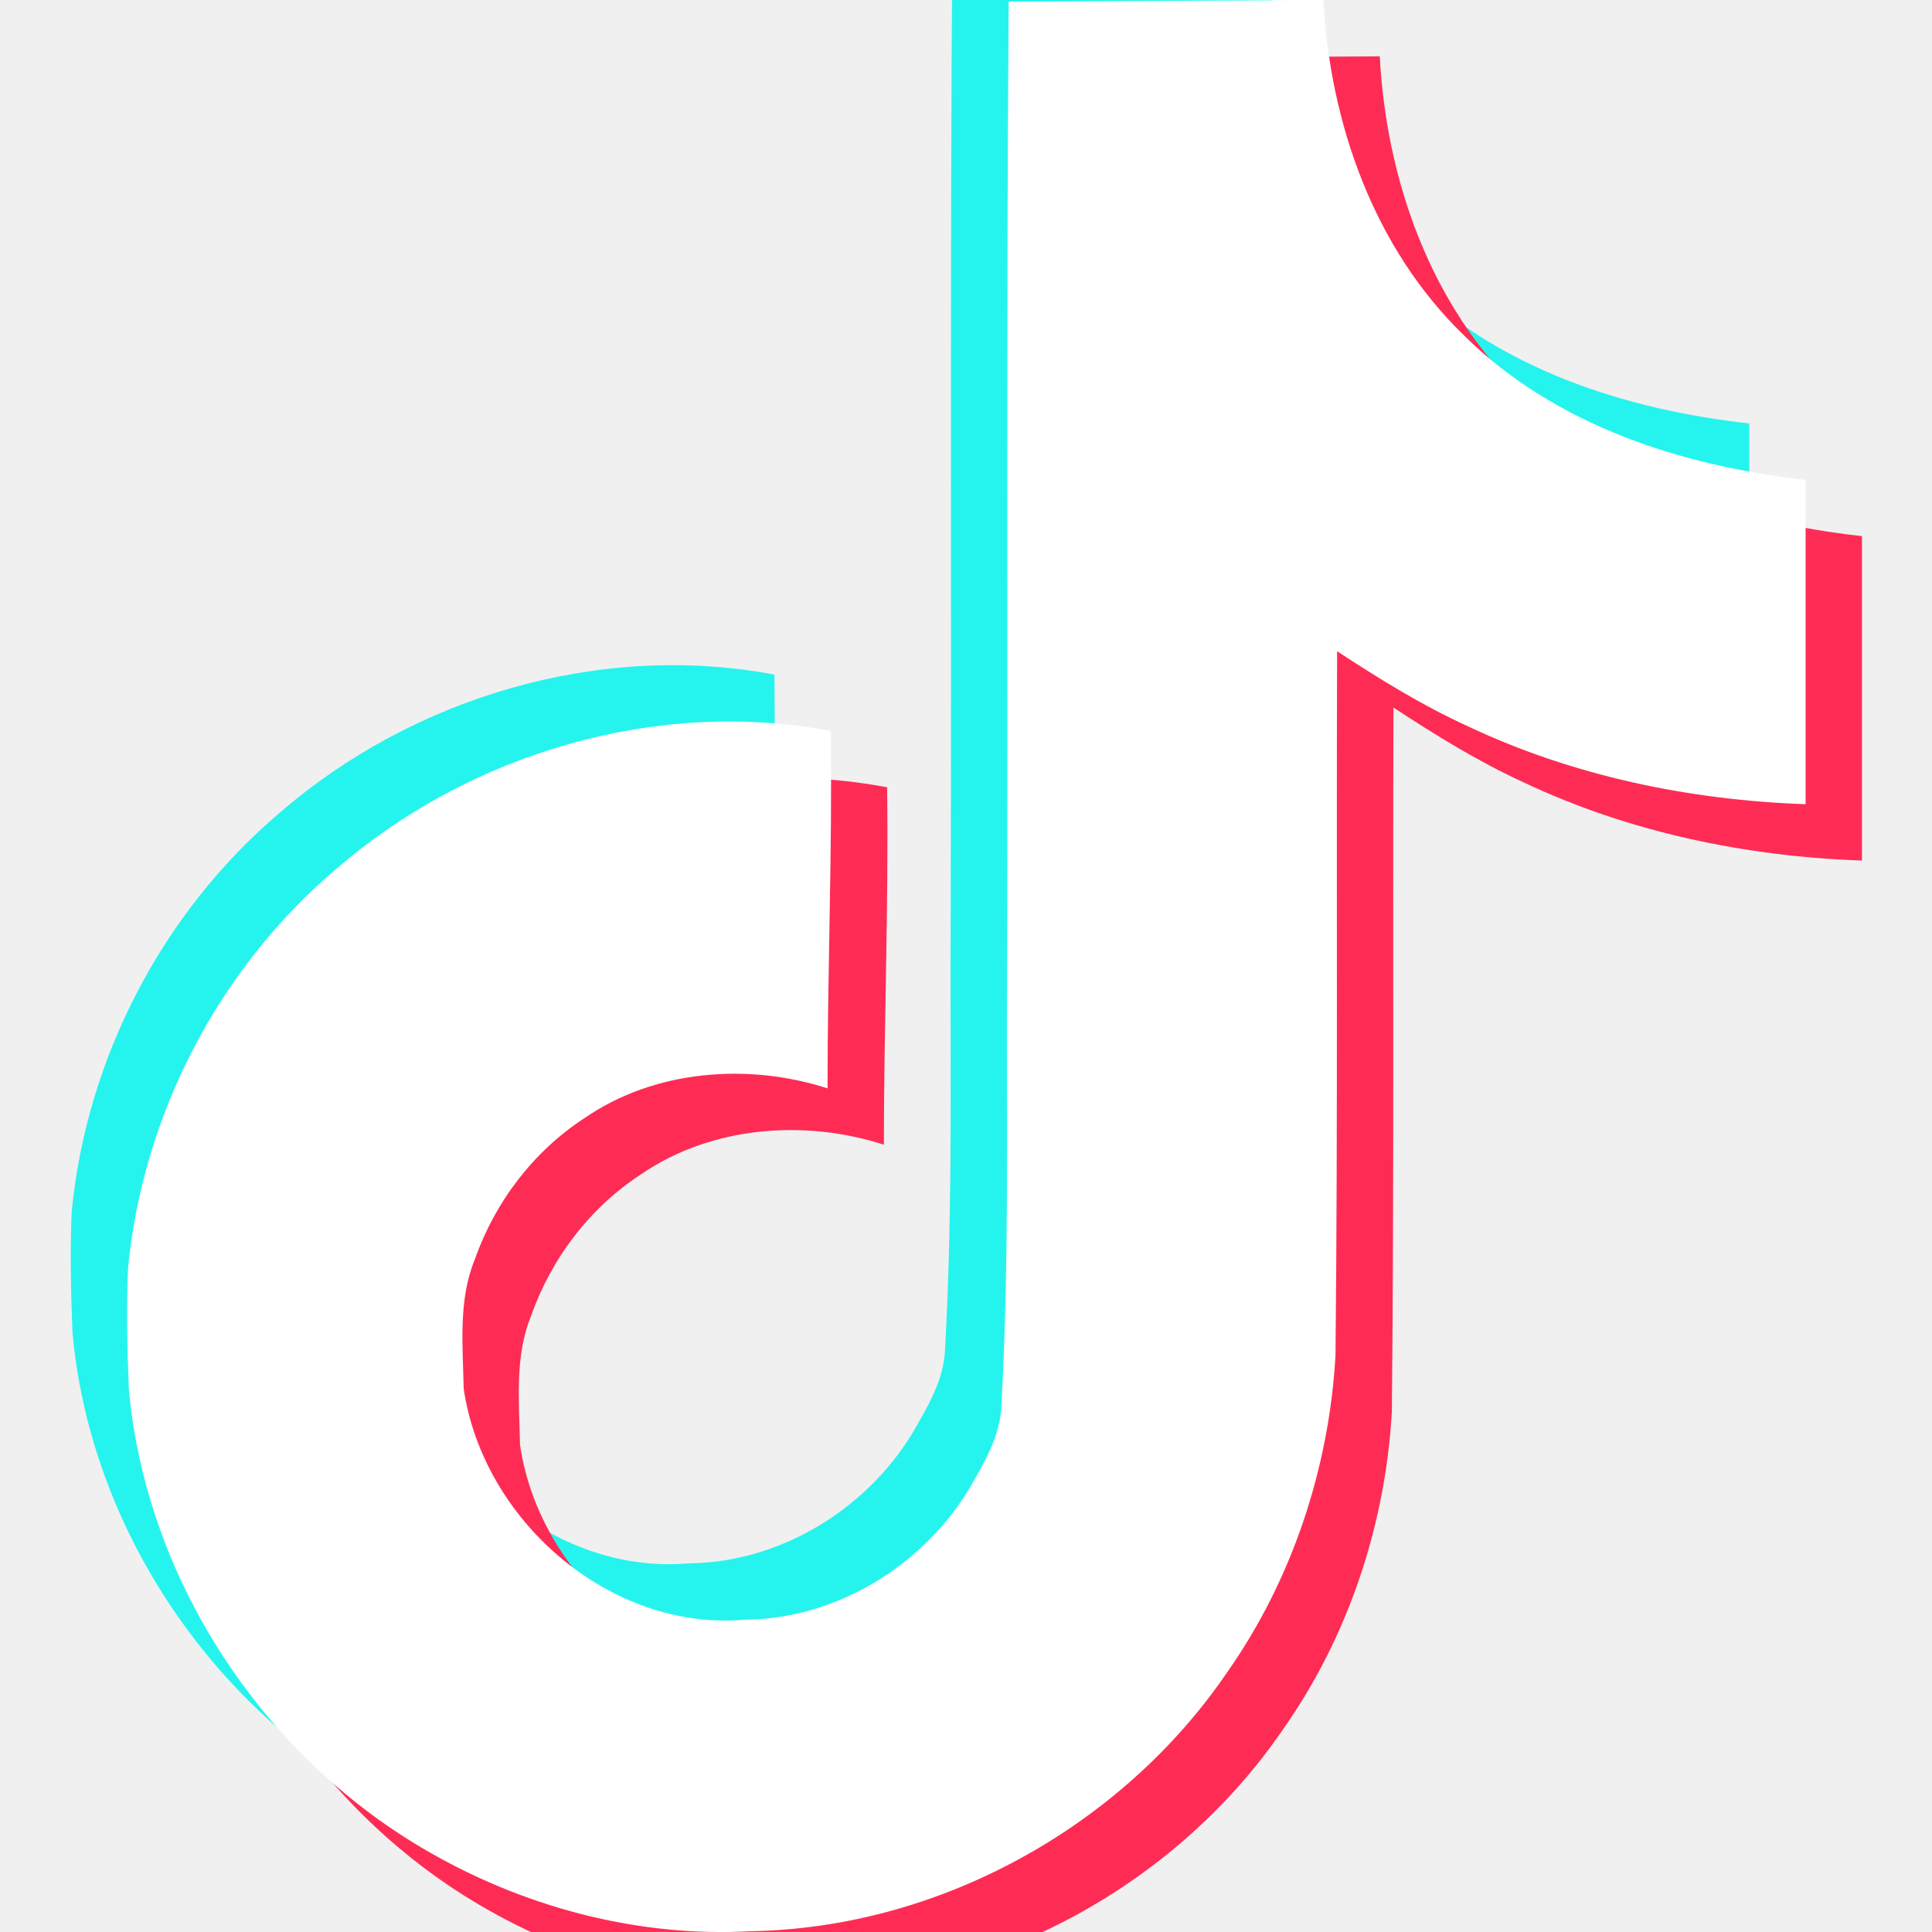
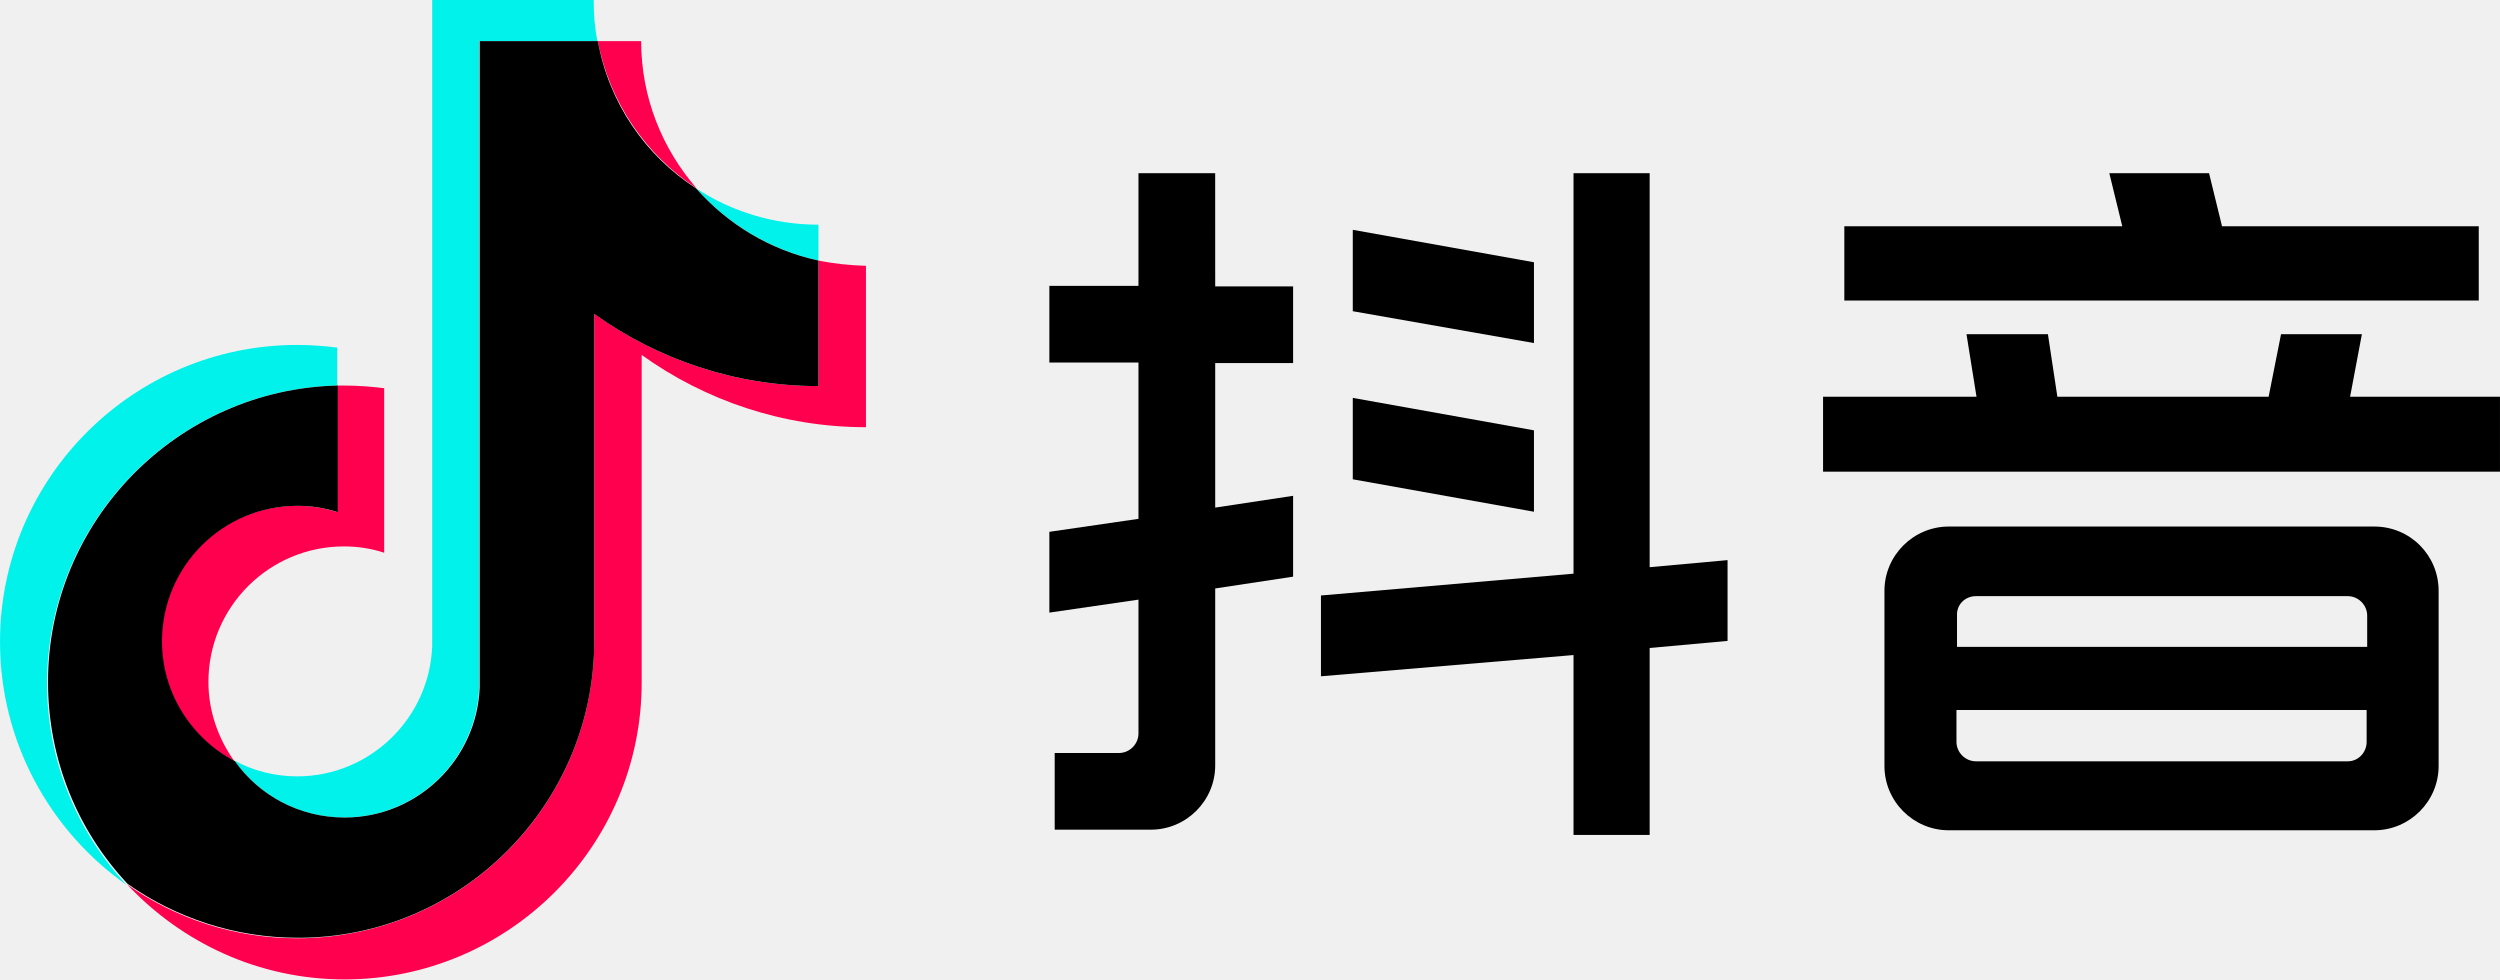
- <svg xmlns="http://www.w3.org/2000/svg" viewBox="0 0 24 24" width="24" height="24">
-   <defs>
-     <path id="dy-note" d="M16.44 0c.08 1.53.63 3.09 1.75 4.17 1.12 1.11 2.7 1.62 4.24 1.79v4.03c-1.44-.05-2.89-.35-4.2-.97-.57-.26-1.1-.59-1.62-.93-.01 2.92.01 5.84-.02 8.75-.08 1.4-.54 2.79-1.35 3.94-1.31 1.92-3.58 3.17-5.91 3.21-1.43.08-2.86-.31-4.08-1.03-2.02-1.19-3.44-3.37-3.65-5.71-.02-.5-.03-1-.01-1.49.18-1.9 1.12-3.72 2.58-4.96 1.66-1.44 3.98-2.13 6.15-1.72.02 1.48-.04 2.96-.04 4.44-.99-.32-2.15-.23-3.02.37-.63.41-1.11 1.04-1.36 1.75-.21.51-.15 1.07-.14 1.61.24 1.64 1.82 3.02 3.5 2.87 1.12-.01 2.19-.66 2.77-1.61.19-.33.4-.67.41-1.06.1-1.79.06-3.57.07-5.36.01-4.03-.01-8.05.02-12.07z" />
-   </defs>
-   <use href="#dy-note" fill="#25F4EE" x="-.7" y="-.7" />
-   <use href="#dy-note" fill="#FE2C55" x=".7" y=".7" />
-   <use href="#dy-note" fill="#FFFFFF" />
+ <svg xmlns="http://www.w3.org/2000/svg" viewBox="0 0 100 39.177" fill="none">
+   <g transform="matrix(1.158761,0,0,1.158761,5.6580122e-4,0)">
+     <path d="m 11.64,13.309 v -1.311 c -0.455,-0.055 -0.911,-0.091 -1.384,-0.091 -5.647,0 -10.256,4.588 -10.256,10.25 0,3.459 1.731,6.536 4.372,8.393 -1.712,-1.839 -2.751,-4.279 -2.751,-6.973 0.018,-5.589 4.481,-10.141 10.019,-10.268 z" style="fill:#00f2ea;fill-opacity:1" />
+     <path d="m 11.877,28.22 c 2.514,0 4.572,-2.003 4.663,-4.497 V 1.42 h 4.08 C 20.53,0.965 20.493,0.492 20.493,0 h -5.574 v 22.303 c -0.091,2.494 -2.15,4.497 -4.663,4.497 -0.783,0 -1.53,-0.2 -2.168,-0.546 0.856,1.202 2.241,1.966 3.789,1.966 z" style="fill:#00f2ea;fill-opacity:1" />
+     <path d="M 28.252,8.994 V 7.756 c -1.548,0 -3.006,-0.455 -4.226,-1.256 1.093,1.238 2.568,2.13 4.226,2.494 z" fill="#00f2ea" />
+     <path d="m 24.045,6.5 c -1.184,-1.365 -1.913,-3.132 -1.913,-5.08 h -1.494 c 0.401,2.112 1.658,3.933 3.406,5.08 z" fill="#ff004f" />
+     <path d="m 10.255,17.46 c -2.587,0 -4.682,2.094 -4.682,4.679 0,1.802 1.02,3.35 2.514,4.133 -0.546,-0.765 -0.893,-1.711 -0.893,-2.731 0,-2.585 2.095,-4.679 4.682,-4.679 0.474,0 0.947,0.073 1.385,0.218 v -5.68 c -0.455,-0.055 -0.911,-0.091 -1.385,-0.091 -0.073,0 -0.164,0 -0.237,0 v 4.37 c -0.437,-0.146 -0.893,-0.218 -1.384,-0.218 z" style="fill:#ff004f;fill-opacity:1" />
+     <path d="m 28.253,8.994 v 4.333 c -2.896,0 -5.556,-0.928 -7.742,-2.494 v 11.306 c 0,5.644 -4.59,10.25 -10.256,10.25 -2.186,0 -4.208,-0.692 -5.866,-1.857 1.876,2.003 4.536,3.277 7.505,3.277 5.647,0 10.256,-4.588 10.256,-10.25 V 12.253 c 2.186,1.566 4.864,2.494 7.742,2.494 V 9.176 c -0.565,-0.018 -1.111,-0.073 -1.639,-0.182 z" style="fill:#ff004f;fill-opacity:1" />
+     <path d="M 20.51,22.14 V 10.834 c 2.186,1.566 4.864,2.494 7.742,2.494 V 8.995 c -1.676,-0.364 -3.133,-1.256 -4.226,-2.494 -1.749,-1.129 -3.006,-2.949 -3.388,-5.08 h -4.08 v 22.303 c -0.091,2.494 -2.15,4.497 -4.663,4.497 -1.567,0 -2.951,-0.765 -3.789,-1.948 -1.494,-0.783 -2.514,-2.349 -2.514,-4.133 0,-2.585 2.095,-4.679 4.682,-4.679 0.474,0 0.947,0.073 1.384,0.218 v -4.37 c -5.538,0.127 -10.001,4.679 -10.001,10.232 0,2.695 1.038,5.152 2.751,6.973 1.658,1.165 3.698,1.857 5.866,1.857 5.629,0.018 10.238,-4.588 10.238,-10.232 z" style="fill:#000000;fill-opacity:1" />
+     <path d="m 41.947,5.978 h -2.648 v 3.889 h -3.076 v 2.647 h 3.076 v 5.396 l -3.076,0.448 v 2.789 l 3.076,-0.448 v 4.622 c 0,0.366 -0.306,0.672 -0.672,0.672 h -2.22 v 2.647 h 3.321 c 1.222,0 2.22,-0.998 2.22,-2.219 v -6.108 l 2.689,-0.407 V 17.115 l -2.689,0.407 v -4.988 h 2.689 V 9.887 h -2.689 z" style="fill:#000000;fill-opacity:1" />
+     <path d="m 56.945,5.978 h -2.628 V 19.803 l -8.719,0.753 v 2.789 l 8.719,-0.733 v 6.21 h 2.628 v -6.454 l 2.689,-0.244 v -2.789 l -2.689,0.244 z" style="fill:#000000;fill-opacity:1" />
+     <path d="m 52.951,9.053 -6.254,-1.12 v 2.81 l 6.254,1.099 z" style="fill:#000000;fill-opacity:1" />
+     <path d="m 52.951,14.855 -6.254,-1.12 v 2.81 l 6.254,1.12 z" style="fill:#000000;fill-opacity:1" />
+     <path d="m 81.124,13.695 0.407,-2.158 h -2.791 l -0.428,2.158 h -7.293 l -0.326,-2.158 h -2.811 l 0.346,2.158 h -5.297 v 2.586 h 23.367 v -2.586 z" style="fill:#000000;fill-opacity:1" />
+     <path d="m 85.565,7.81 h -8.862 l -0.448,-1.832 h -3.443 l 0.448,1.832 h -9.595 v 2.565 h 21.9 z" style="fill:#000000;fill-opacity:1" />
+     <path d="m 81.959,18.176 h -14.688 c -1.222,0 -2.221,0.998 -2.221,2.219 v 6.047 c 0,1.222 0.998,2.219 2.221,2.219 h 14.688 c 1.222,0 2.221,-0.998 2.221,-2.219 v -6.047 c 0,-1.222 -0.978,-2.219 -2.221,-2.219 z m -13.751,2.403 h 12.834 c 0.367,0 0.672,0.305 0.672,0.672 v 1.079 h -14.159 v -1.079 c -0.02,-0.387 0.285,-0.672 0.652,-0.672 z m 12.834,5.701 h -12.834 c -0.367,0 -0.672,-0.305 -0.672,-0.672 v -1.099 h 14.159 v 1.099 c 0,0.366 -0.285,0.672 -0.652,0.672 z" style="fill:#000000;fill-opacity:1" />
+   </g>
</svg>
